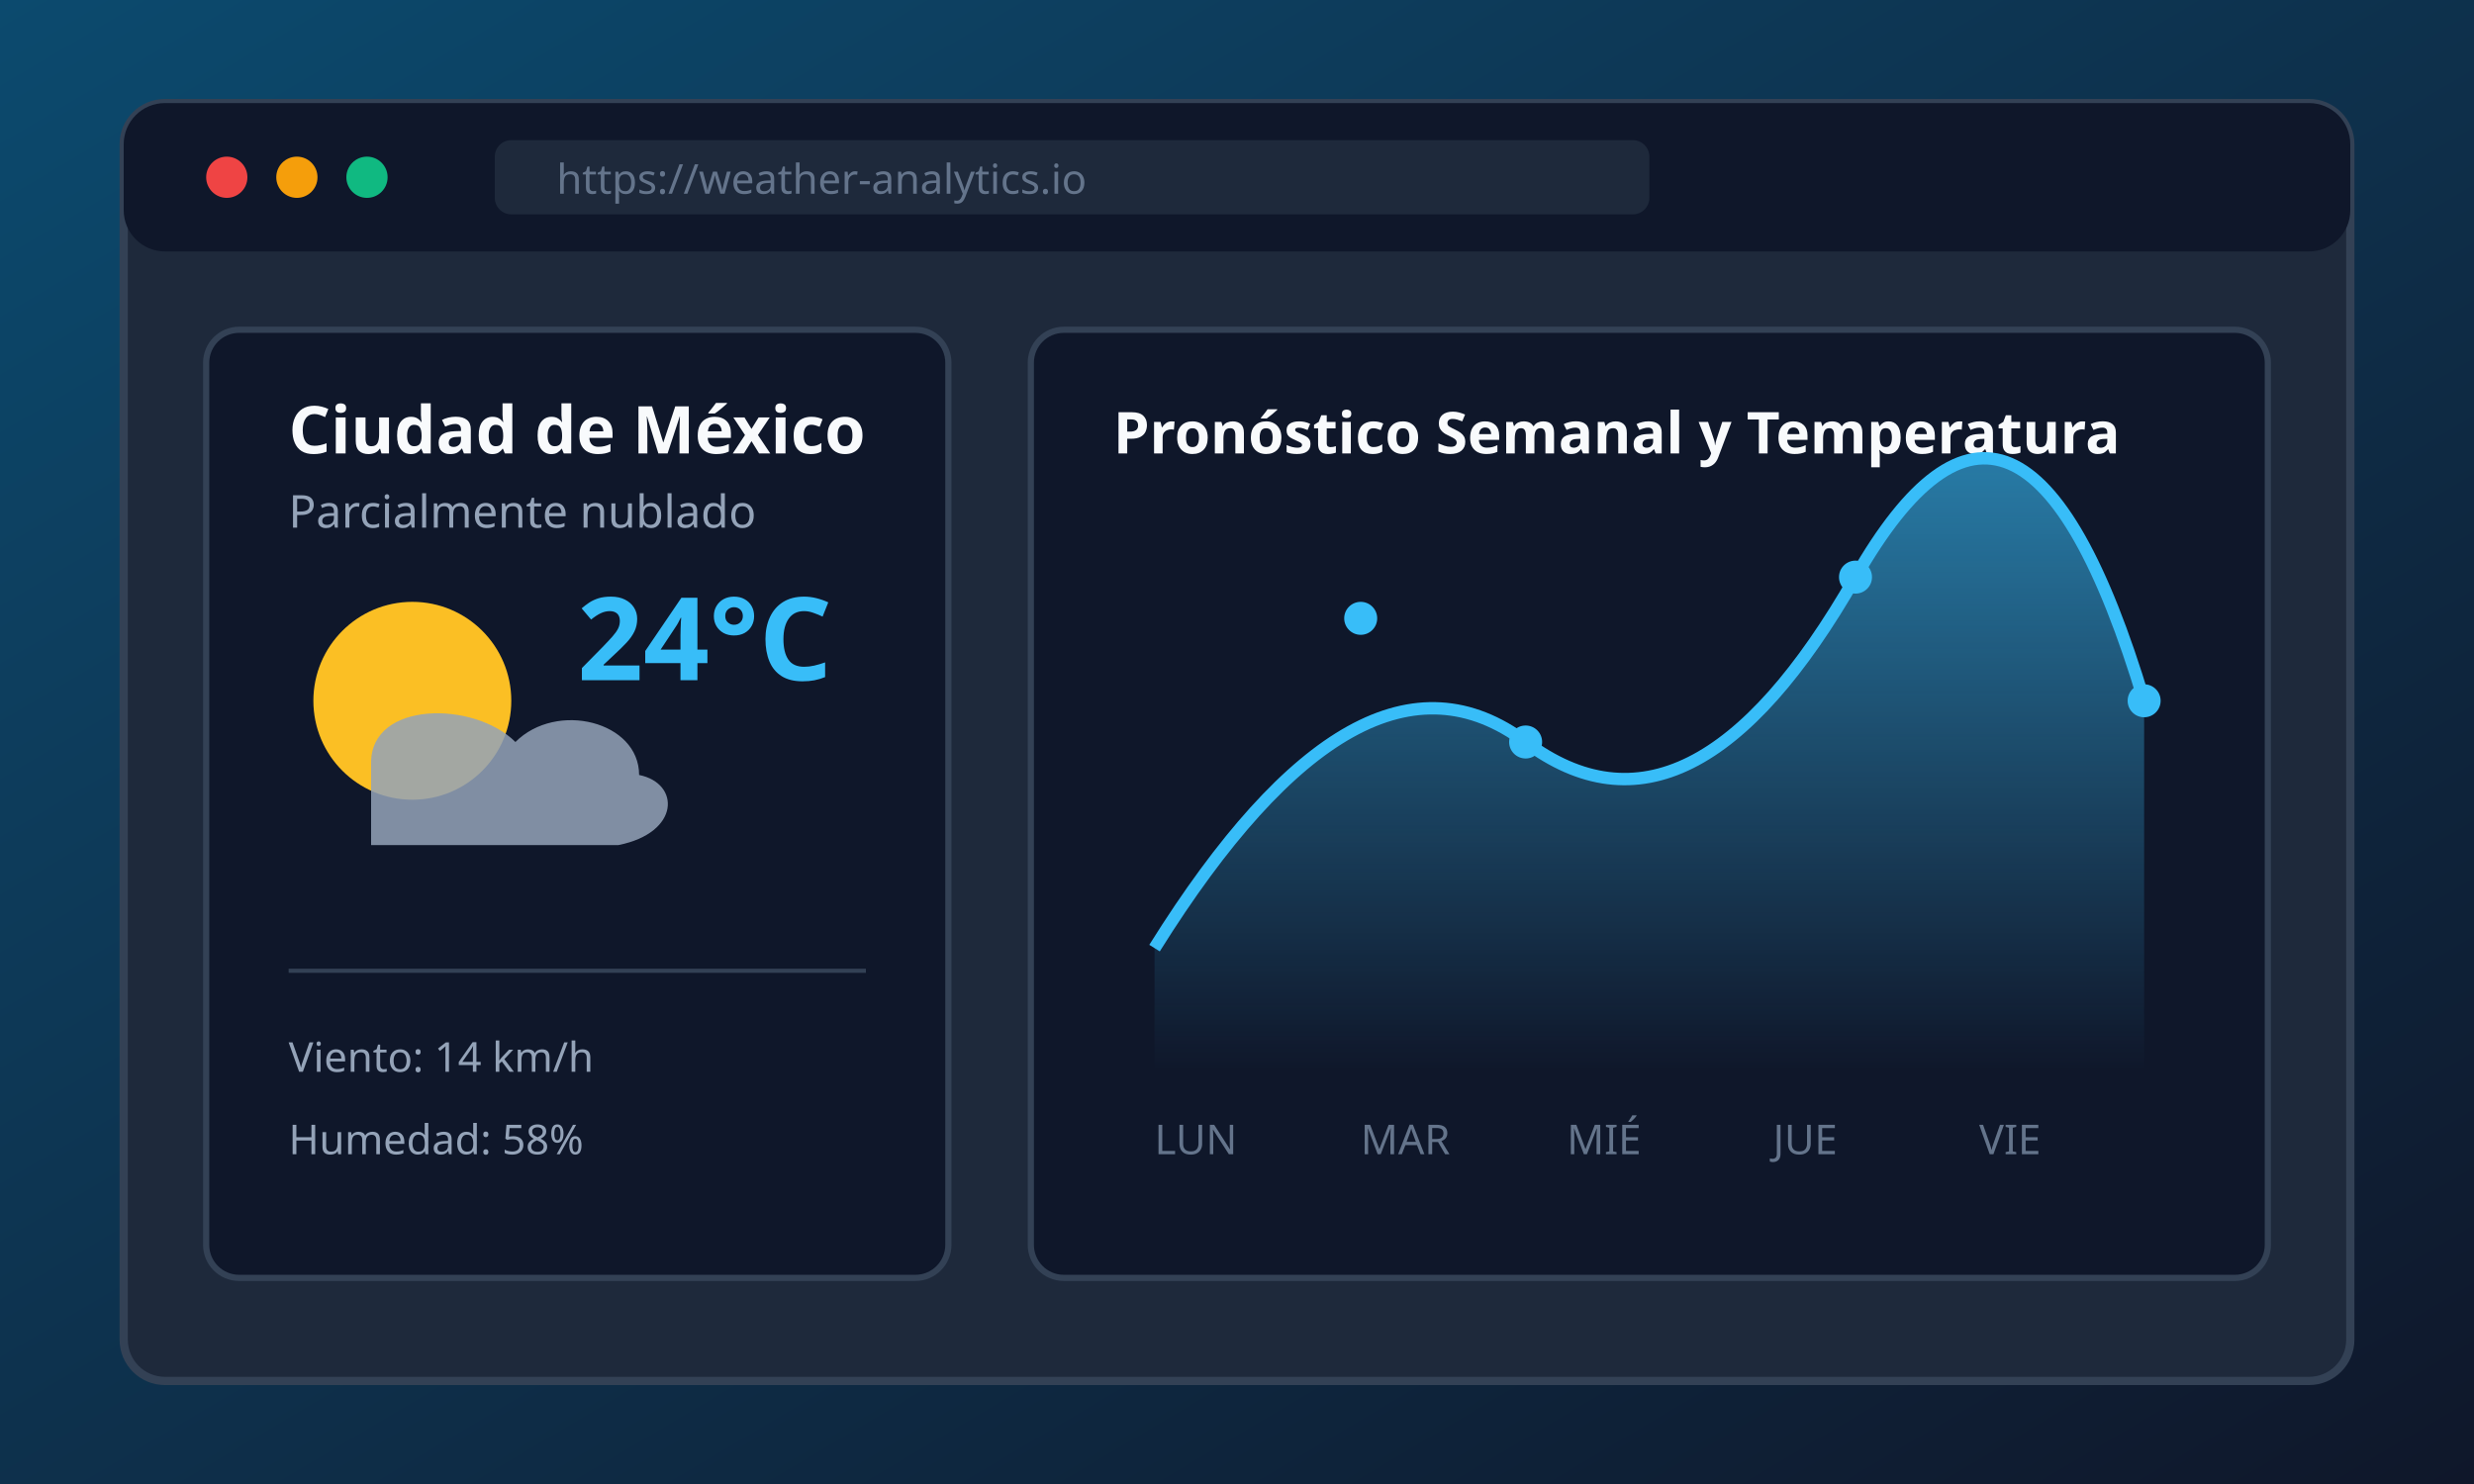
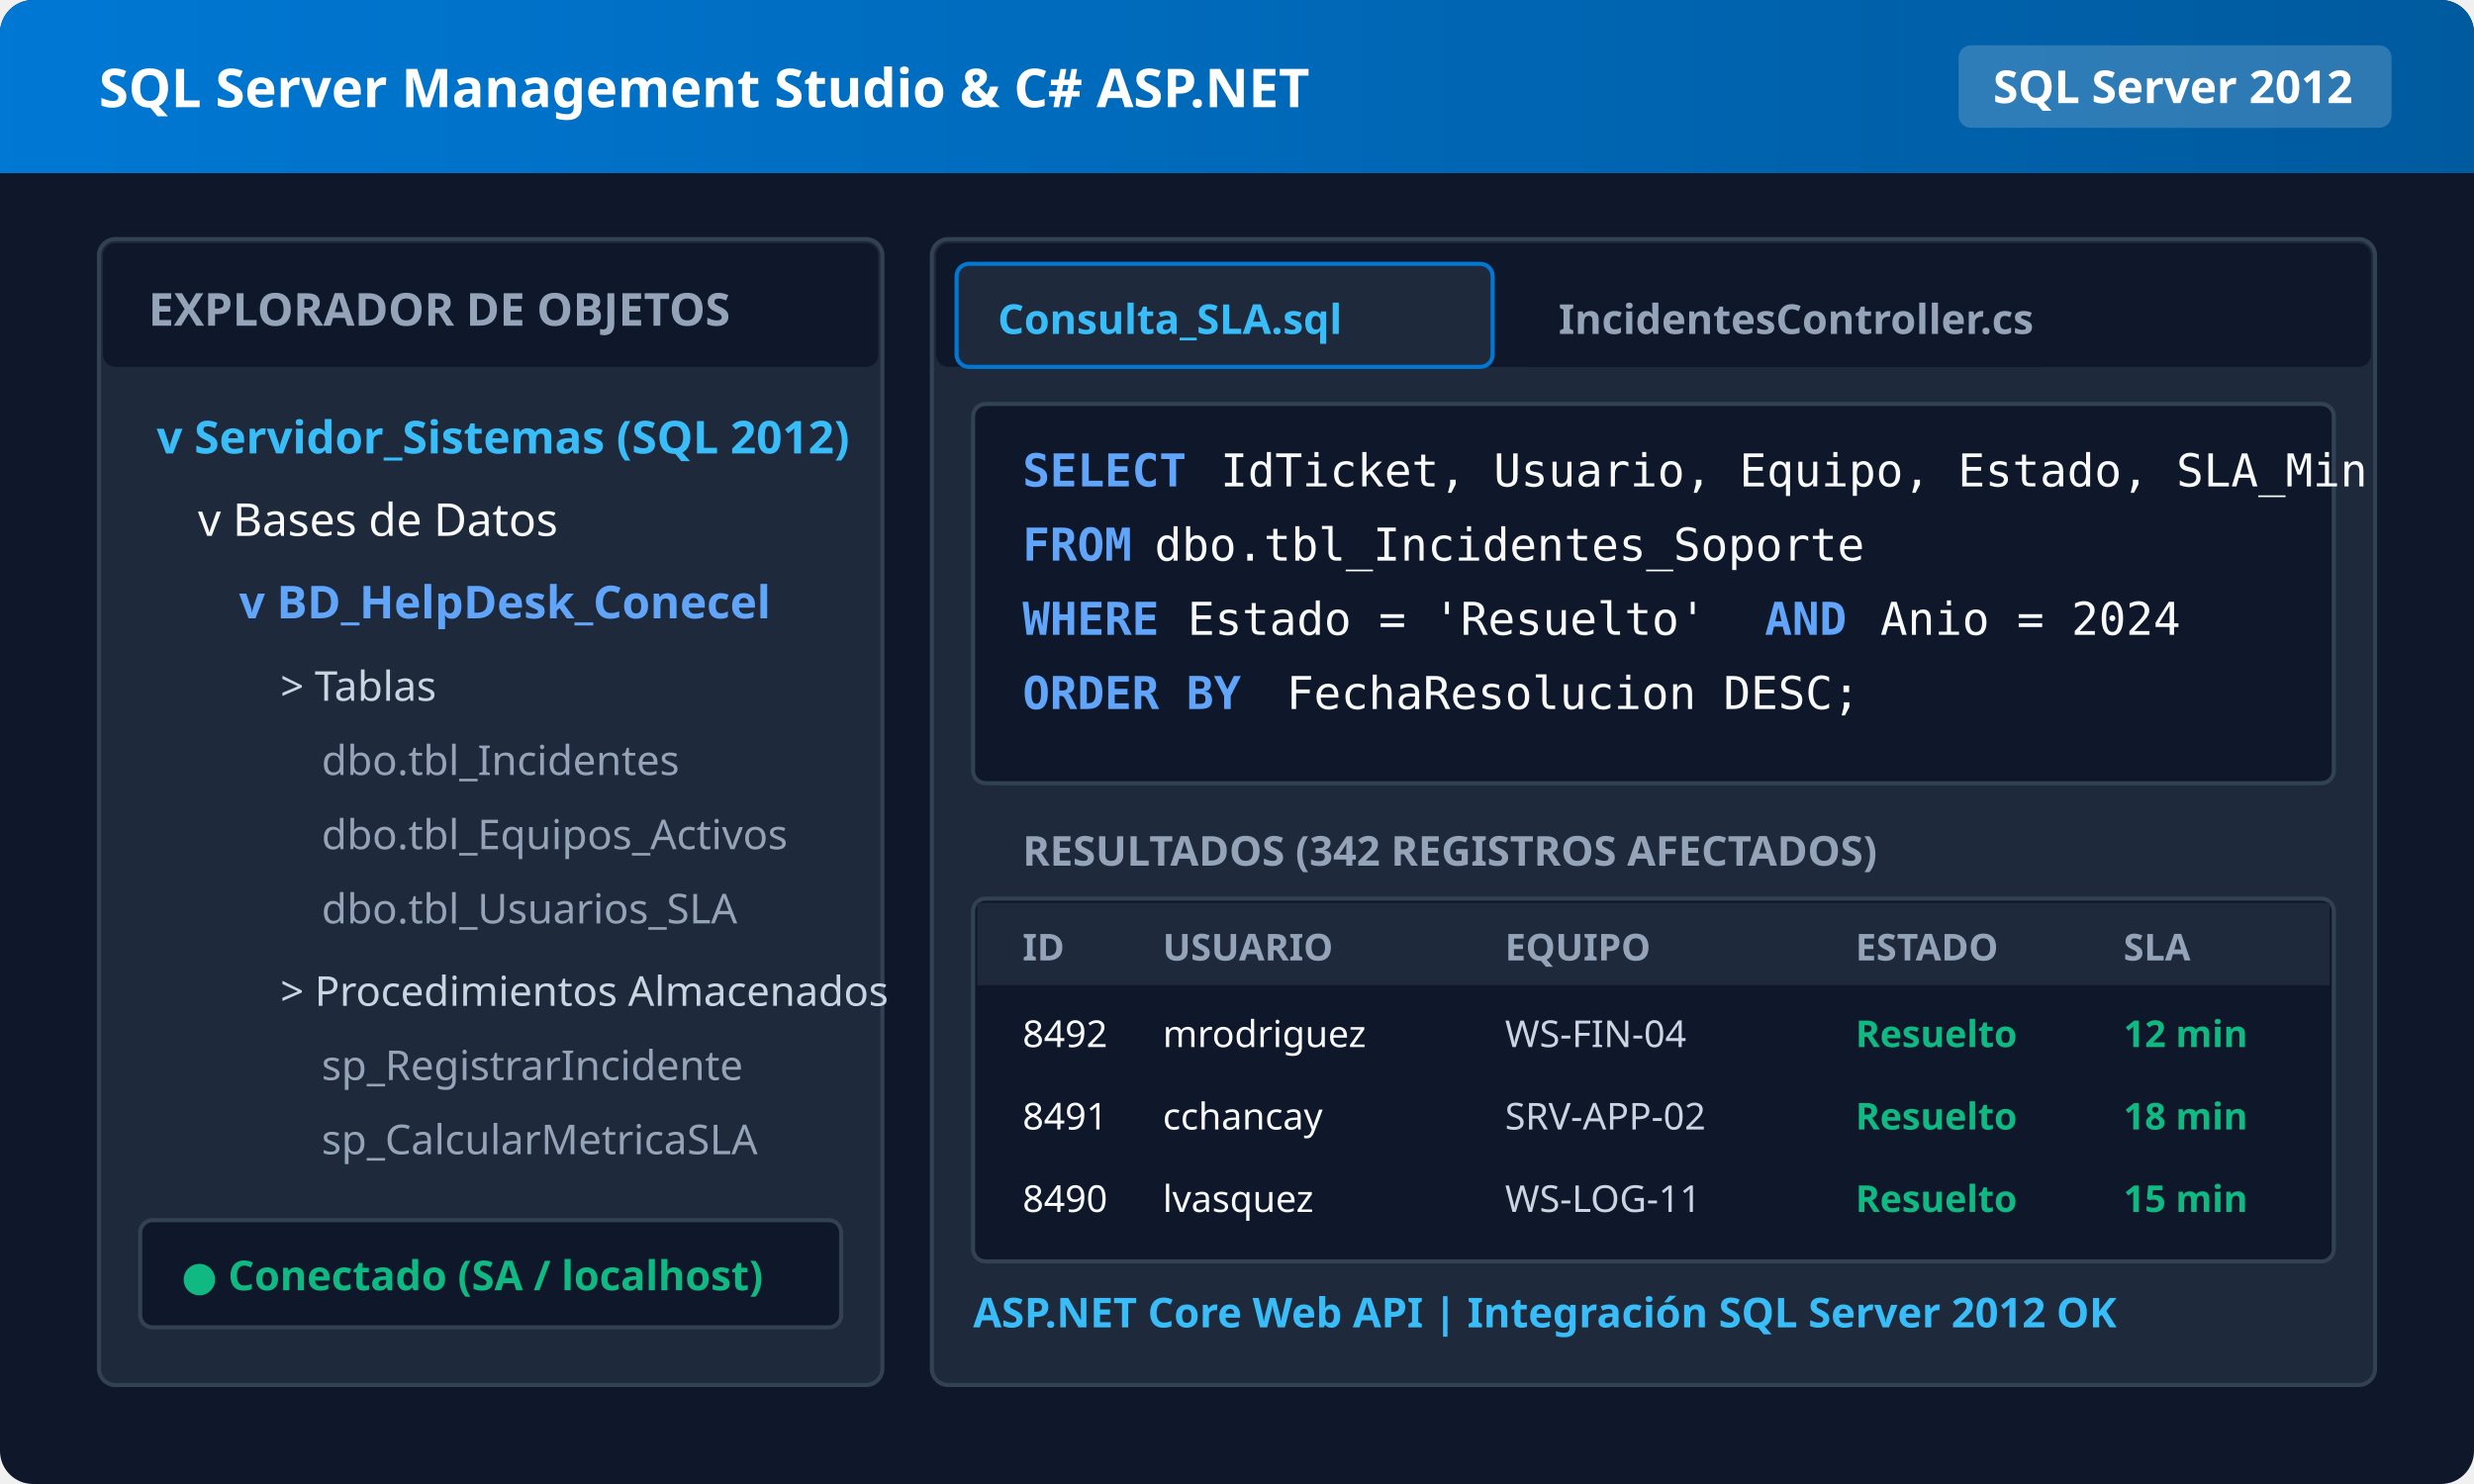
<svg xmlns="http://www.w3.org/2000/svg" viewBox="0 0 600 360" width="100%" height="100%">
  <defs>
-     <linearGradient id="bg3" x1="0%" y1="0%" x2="100%" y2="100%">
-       <stop offset="0%" stop-color="#0c4a6e" />
-       <stop offset="100%" stop-color="#0f172a" />
-     </linearGradient>
-     <linearGradient id="chartGrad" x1="0%" y1="0%" x2="0%" y2="100%">
-       <stop offset="0%" stop-color="#38bdf8" stop-opacity="0.6" />
-       <stop offset="100%" stop-color="#38bdf8" stop-opacity="0.0" />
+     <linearGradient id="headerGrad3" x1="0%" y1="0%" x2="100%" y2="0%">
+       <stop offset="0%" stop-color="#0078d4" />
+       <stop offset="100%" stop-color="#005a9e" />
    </linearGradient>
  </defs>
-   <rect width="600" height="360" fill="url(#bg3)" />
-   <rect x="30" y="25" width="540" height="310" rx="10" fill="#1e293b" stroke="#334155" stroke-width="2" />
-   <rect x="30" y="25" width="540" height="36" rx="10" fill="#0f172a" />
-   <circle cx="55" cy="43" r="5" fill="#ef4444" />
-   <circle cx="72" cy="43" r="5" fill="#f59e0b" />
-   <circle cx="89" cy="43" r="5" fill="#10b981" />
-   <rect x="120" y="34" width="280" height="18" rx="4" fill="#1e293b" />
-   <text x="135" y="47" fill="#64748b" font-family="sans-serif" font-size="10">https://weather-analytics.io</text>
-   <rect x="50" y="80" width="180" height="230" rx="8" fill="#0f172a" stroke="#334155" stroke-width="1.5" />
-   <text x="70" y="110" fill="#f8fafc" font-family="sans-serif" font-size="16" font-weight="bold">Ciudad de México</text>
-   <text x="70" y="128" fill="#94a3b8" font-family="sans-serif" font-size="11">Parcialmente nublado</text>
-   <circle cx="100" cy="170" r="24" fill="#fbbf24" />
-   <path d="M 90 185 C 90 170, 115 170, 125 180 C 135 170, 155 175, 155 188 C 165 190, 165 202, 150 205 L 90 205 Z" fill="#94a3b8" opacity="0.85" />
-   <text x="140" y="165" fill="#38bdf8" font-family="sans-serif" font-size="28" font-weight="bold">24°C</text>
-   <rect x="70" y="235" width="140" height="1" fill="#334155" />
-   <text x="70" y="260" fill="#94a3b8" font-family="sans-serif" font-size="10">Viento: 14 km/h</text>
-   <text x="70" y="280" fill="#94a3b8" font-family="sans-serif" font-size="10">Humedad: 58%</text>
-   <rect x="250" y="80" width="300" height="230" rx="8" fill="#0f172a" stroke="#334155" stroke-width="1.5" />
-   <text x="270" y="110" fill="#f8fafc" font-family="sans-serif" font-size="14" font-weight="bold">Pronóstico Semanal y Temperatura</text>
-   <path d="M 280 230 Q 330 150 370 180 T 450 140 T 520 170 L 520 260 L 280 260 Z" fill="url(#chartGrad)" />
-   <path d="M 280 230 Q 330 150 370 180 T 450 140 T 520 170" fill="none" stroke="#38bdf8" stroke-width="3" />
-   <circle cx="330" cy="150" r="4" fill="#38bdf8" />
-   <circle cx="370" cy="180" r="4" fill="#38bdf8" />
-   <circle cx="450" cy="140" r="4" fill="#38bdf8" />
-   <circle cx="520" cy="170" r="4" fill="#38bdf8" />
-   <text x="280" y="280" fill="#64748b" font-family="sans-serif" font-size="10">LUN</text>
-   <text x="330" y="280" fill="#64748b" font-family="sans-serif" font-size="10">MAR</text>
-   <text x="380" y="280" fill="#64748b" font-family="sans-serif" font-size="10">MIÉ</text>
-   <text x="430" y="280" fill="#64748b" font-family="sans-serif" font-size="10">JUE</text>
-   <text x="480" y="280" fill="#64748b" font-family="sans-serif" font-size="10">VIE</text>
+   <rect width="600" height="360" fill="#0f172a" rx="8" />
+   <rect x="0" y="0" width="600" height="42" fill="url(#headerGrad3)" rx="8" />
+   <rect x="0" y="30" width="600" height="12" fill="url(#headerGrad3)" />
+   <text x="24" y="26" fill="#ffffff" font-family="'Segoe UI', system-ui, sans-serif" font-size="13" font-weight="700">SQL Server Management Studio &amp; C# ASP.NET</text>
+   <rect x="475" y="11" width="105" height="20" rx="3" fill="rgba(255,255,255,0.18)" />
+   <text x="527" y="25" fill="#ffffff" font-family="'Segoe UI', system-ui, sans-serif" font-size="11" font-weight="600" text-anchor="middle">SQL Server 2012</text>
+   <rect x="24" y="58" width="190" height="278" rx="4" fill="#1e293b" stroke="#334155" stroke-width="1" />
+   <rect x="25" y="59" width="188" height="30" fill="#0f172a" rx="3" />
+   <text x="36" y="79" fill="#94a3b8" font-family="'Segoe UI', sans-serif" font-size="11" font-weight="700">EXPLORADOR DE OBJETOS</text>
+   <text x="38" y="110" fill="#38bdf8" font-family="'Segoe UI', sans-serif" font-size="11" font-weight="700">v Servidor_Sistemas (SQL 2012)</text>
+   <text x="48" y="130" fill="#f8fafc" font-family="'Segoe UI', sans-serif" font-size="11">v Bases de Datos</text>
+   <text x="58" y="150" fill="#60a5fa" font-family="'Segoe UI', sans-serif" font-size="11" font-weight="600">v BD_HelpDesk_Conecel</text>
+   <text x="68" y="170" fill="#cbd5e1" font-family="'Segoe UI', sans-serif" font-size="10">&gt; Tablas</text>
+   <text x="78" y="188" fill="#94a3b8" font-family="'Segoe UI', monospace" font-size="10">dbo.tbl_Incidentes</text>
+   <text x="78" y="206" fill="#94a3b8" font-family="'Segoe UI', monospace" font-size="10">dbo.tbl_Equipos_Activos</text>
+   <text x="78" y="224" fill="#94a3b8" font-family="'Segoe UI', monospace" font-size="10">dbo.tbl_Usuarios_SLA</text>
+   <text x="68" y="244" fill="#cbd5e1" font-family="'Segoe UI', sans-serif" font-size="10">&gt; Procedimientos Almacenados</text>
+   <text x="78" y="262" fill="#94a3b8" font-family="'Segoe UI', monospace" font-size="10">sp_RegistrarIncidente</text>
+   <text x="78" y="280" fill="#94a3b8" font-family="'Segoe UI', monospace" font-size="10">sp_CalcularMetricaSLA</text>
+   <rect x="34" y="296" width="170" height="26" rx="3" fill="#0f172a" stroke="#334155" stroke-width="1" />
+   <text x="44" y="313" fill="#10b981" font-family="'Segoe UI', sans-serif" font-size="10" font-weight="600">● Conectado (SA / localhost)</text>
+   <rect x="226" y="58" width="350" height="278" rx="4" fill="#1e293b" stroke="#334155" stroke-width="1" />
+   <rect x="227" y="59" width="348" height="30" fill="#0f172a" rx="3" />
+   <rect x="232" y="64" width="130" height="25" rx="3" fill="#1e293b" stroke="#0078d4" stroke-width="1" />
+   <text x="242" y="81" fill="#38bdf8" font-family="'Segoe UI', sans-serif" font-size="10" font-weight="700">Consulta_SLA.sql</text>
+   <rect x="368" y="64" width="130" height="25" rx="3" fill="#0f172a" />
+   <text x="378" y="81" fill="#94a3b8" font-family="'Segoe UI', sans-serif" font-size="10" font-weight="600">IncidentesController.cs</text>
+   <rect x="236" y="98" width="330" height="92" rx="3" fill="#0f172a" stroke="#334155" stroke-width="1" />
+   <text x="248" y="118" fill="#60a5fa" font-family="'Consolas', monospace" font-size="11" font-weight="700">SELECT</text>
+   <text x="296" y="118" fill="#f8fafc" font-family="'Consolas', monospace" font-size="11">IdTicket, Usuario, Equipo, Estado, SLA_Min</text>
+   <text x="248" y="136" fill="#60a5fa" font-family="'Consolas', monospace" font-size="11" font-weight="700">FROM</text>
+   <text x="280" y="136" fill="#f8fafc" font-family="'Consolas', monospace" font-size="11">dbo.tbl_Incidentes_Soporte</text>
+   <text x="248" y="154" fill="#60a5fa" font-family="'Consolas', monospace" font-size="11" font-weight="700">WHERE</text>
+   <text x="288" y="154" fill="#f8fafc" font-family="'Consolas', monospace" font-size="11">Estado = 'Resuelto'</text>
+   <text x="428" y="154" fill="#60a5fa" font-family="'Consolas', monospace" font-size="11" font-weight="700">AND</text>
+   <text x="456" y="154" fill="#f8fafc" font-family="'Consolas', monospace" font-size="11">Anio = 2024</text>
+   <text x="248" y="172" fill="#60a5fa" font-family="'Consolas', monospace" font-size="11" font-weight="700">ORDER BY</text>
+   <text x="312" y="172" fill="#f8fafc" font-family="'Consolas', monospace" font-size="11">FechaResolucion DESC;</text>
+   <text x="248" y="210" fill="#94a3b8" font-family="'Segoe UI', sans-serif" font-size="10" font-weight="700">RESULTADOS (342 REGISTROS AFECTADOS)</text>
+   <rect x="236" y="218" width="330" height="88" rx="3" fill="#0f172a" stroke="#334155" stroke-width="1" />
+   <rect x="237" y="219" width="328" height="20" fill="#1e293b" />
+   <text x="248" y="233" fill="#94a3b8" font-family="'Segoe UI', sans-serif" font-size="9" font-weight="700">ID</text>
+   <text x="282" y="233" fill="#94a3b8" font-family="'Segoe UI', sans-serif" font-size="9" font-weight="700">USUARIO</text>
+   <text x="365" y="233" fill="#94a3b8" font-family="'Segoe UI', sans-serif" font-size="9" font-weight="700">EQUIPO</text>
+   <text x="450" y="233" fill="#94a3b8" font-family="'Segoe UI', sans-serif" font-size="9" font-weight="700">ESTADO</text>
+   <text x="515" y="233" fill="#94a3b8" font-family="'Segoe UI', sans-serif" font-size="9" font-weight="700">SLA</text>
+   <text x="248" y="254" fill="#f8fafc" font-family="'Segoe UI', monospace" font-size="9">8492</text>
+   <text x="282" y="254" fill="#f8fafc" font-family="'Segoe UI', sans-serif" font-size="9">mrodriguez</text>
+   <text x="365" y="254" fill="#cbd5e1" font-family="'Segoe UI', sans-serif" font-size="9">WS-FIN-04</text>
+   <text x="450" y="254" fill="#10b981" font-family="'Segoe UI', sans-serif" font-size="9" font-weight="600">Resuelto</text>
+   <text x="515" y="254" fill="#10b981" font-family="'Segoe UI', sans-serif" font-size="9" font-weight="600">12 min</text>
+   <text x="248" y="274" fill="#f8fafc" font-family="'Segoe UI', monospace" font-size="9">8491</text>
+   <text x="282" y="274" fill="#f8fafc" font-family="'Segoe UI', sans-serif" font-size="9">cchancay</text>
+   <text x="365" y="274" fill="#cbd5e1" font-family="'Segoe UI', sans-serif" font-size="9">SRV-APP-02</text>
+   <text x="450" y="274" fill="#10b981" font-family="'Segoe UI', sans-serif" font-size="9" font-weight="600">Resuelto</text>
+   <text x="515" y="274" fill="#10b981" font-family="'Segoe UI', sans-serif" font-size="9" font-weight="600">18 min</text>
+   <text x="248" y="294" fill="#f8fafc" font-family="'Segoe UI', monospace" font-size="9">8490</text>
+   <text x="282" y="294" fill="#f8fafc" font-family="'Segoe UI', sans-serif" font-size="9">lvasquez</text>
+   <text x="365" y="294" fill="#cbd5e1" font-family="'Segoe UI', sans-serif" font-size="9">WS-LOG-11</text>
+   <text x="450" y="294" fill="#10b981" font-family="'Segoe UI', sans-serif" font-size="9" font-weight="600">Resuelto</text>
+   <text x="515" y="294" fill="#10b981" font-family="'Segoe UI', sans-serif" font-size="9" font-weight="600">15 min</text>
+   <text x="236" y="322" fill="#38bdf8" font-family="'Segoe UI', sans-serif" font-size="10" font-weight="600">ASP.NET Core Web API | Integración SQL Server 2012 OK</text>
</svg>
